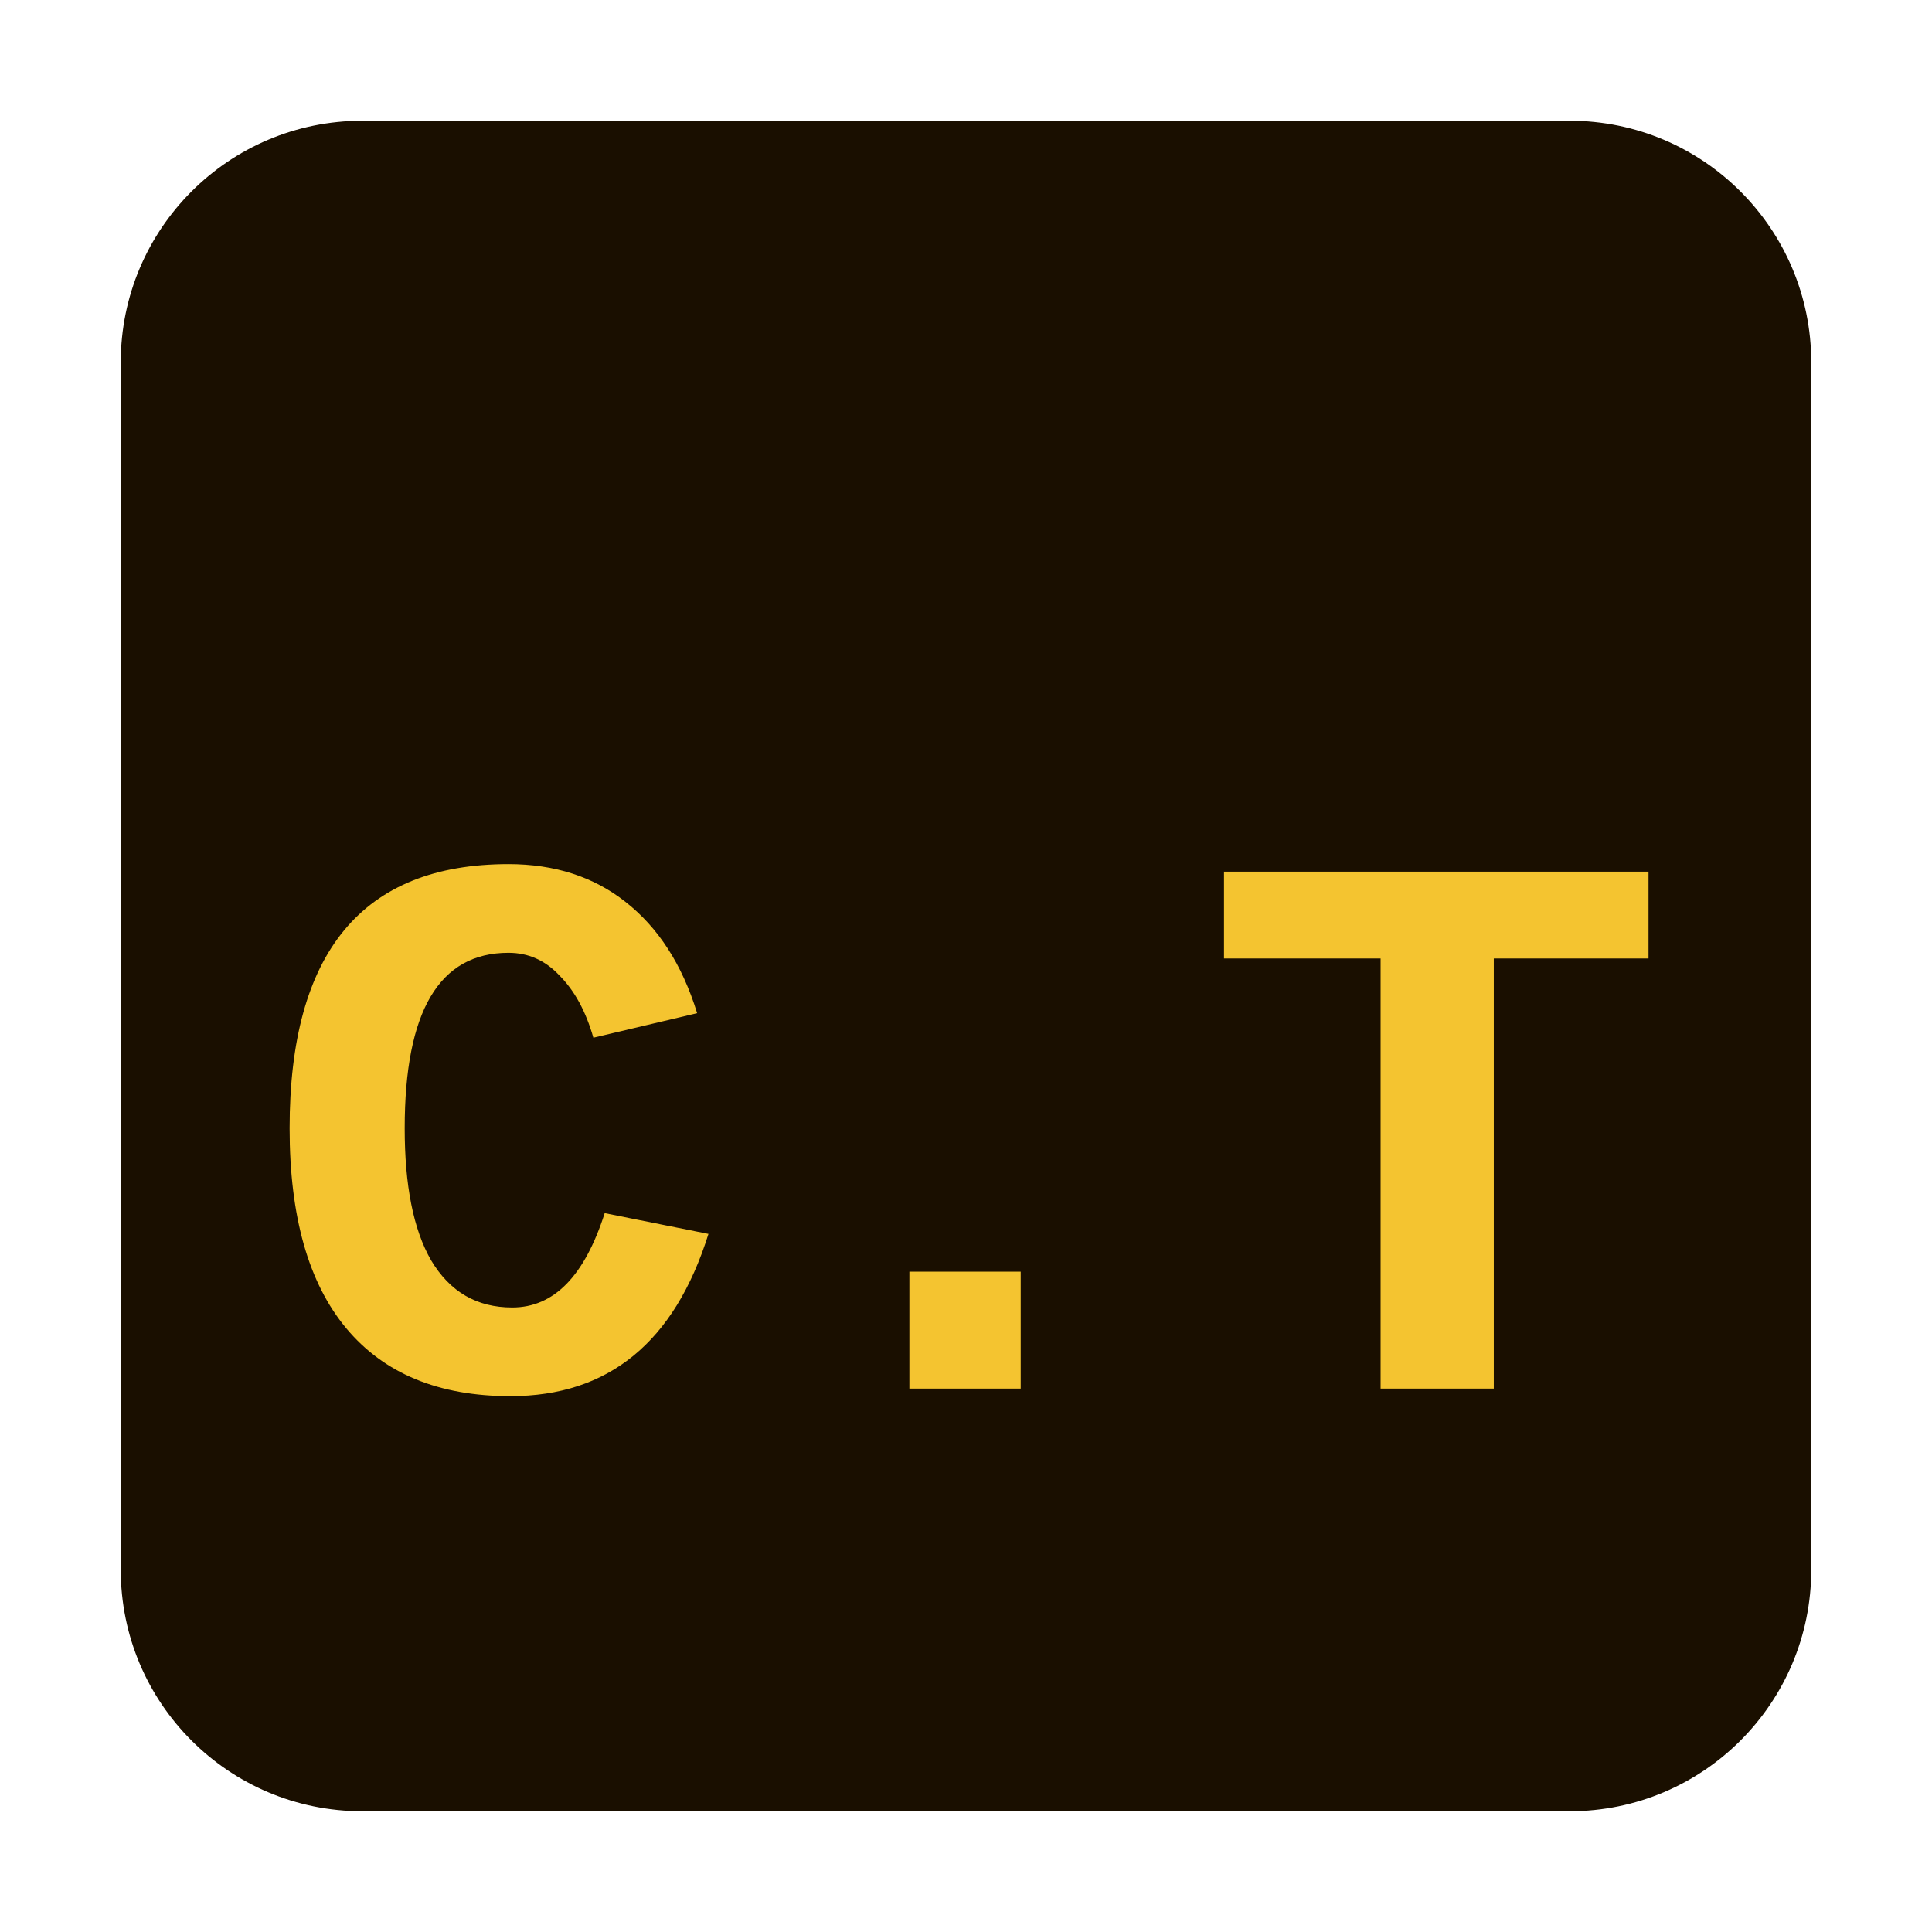
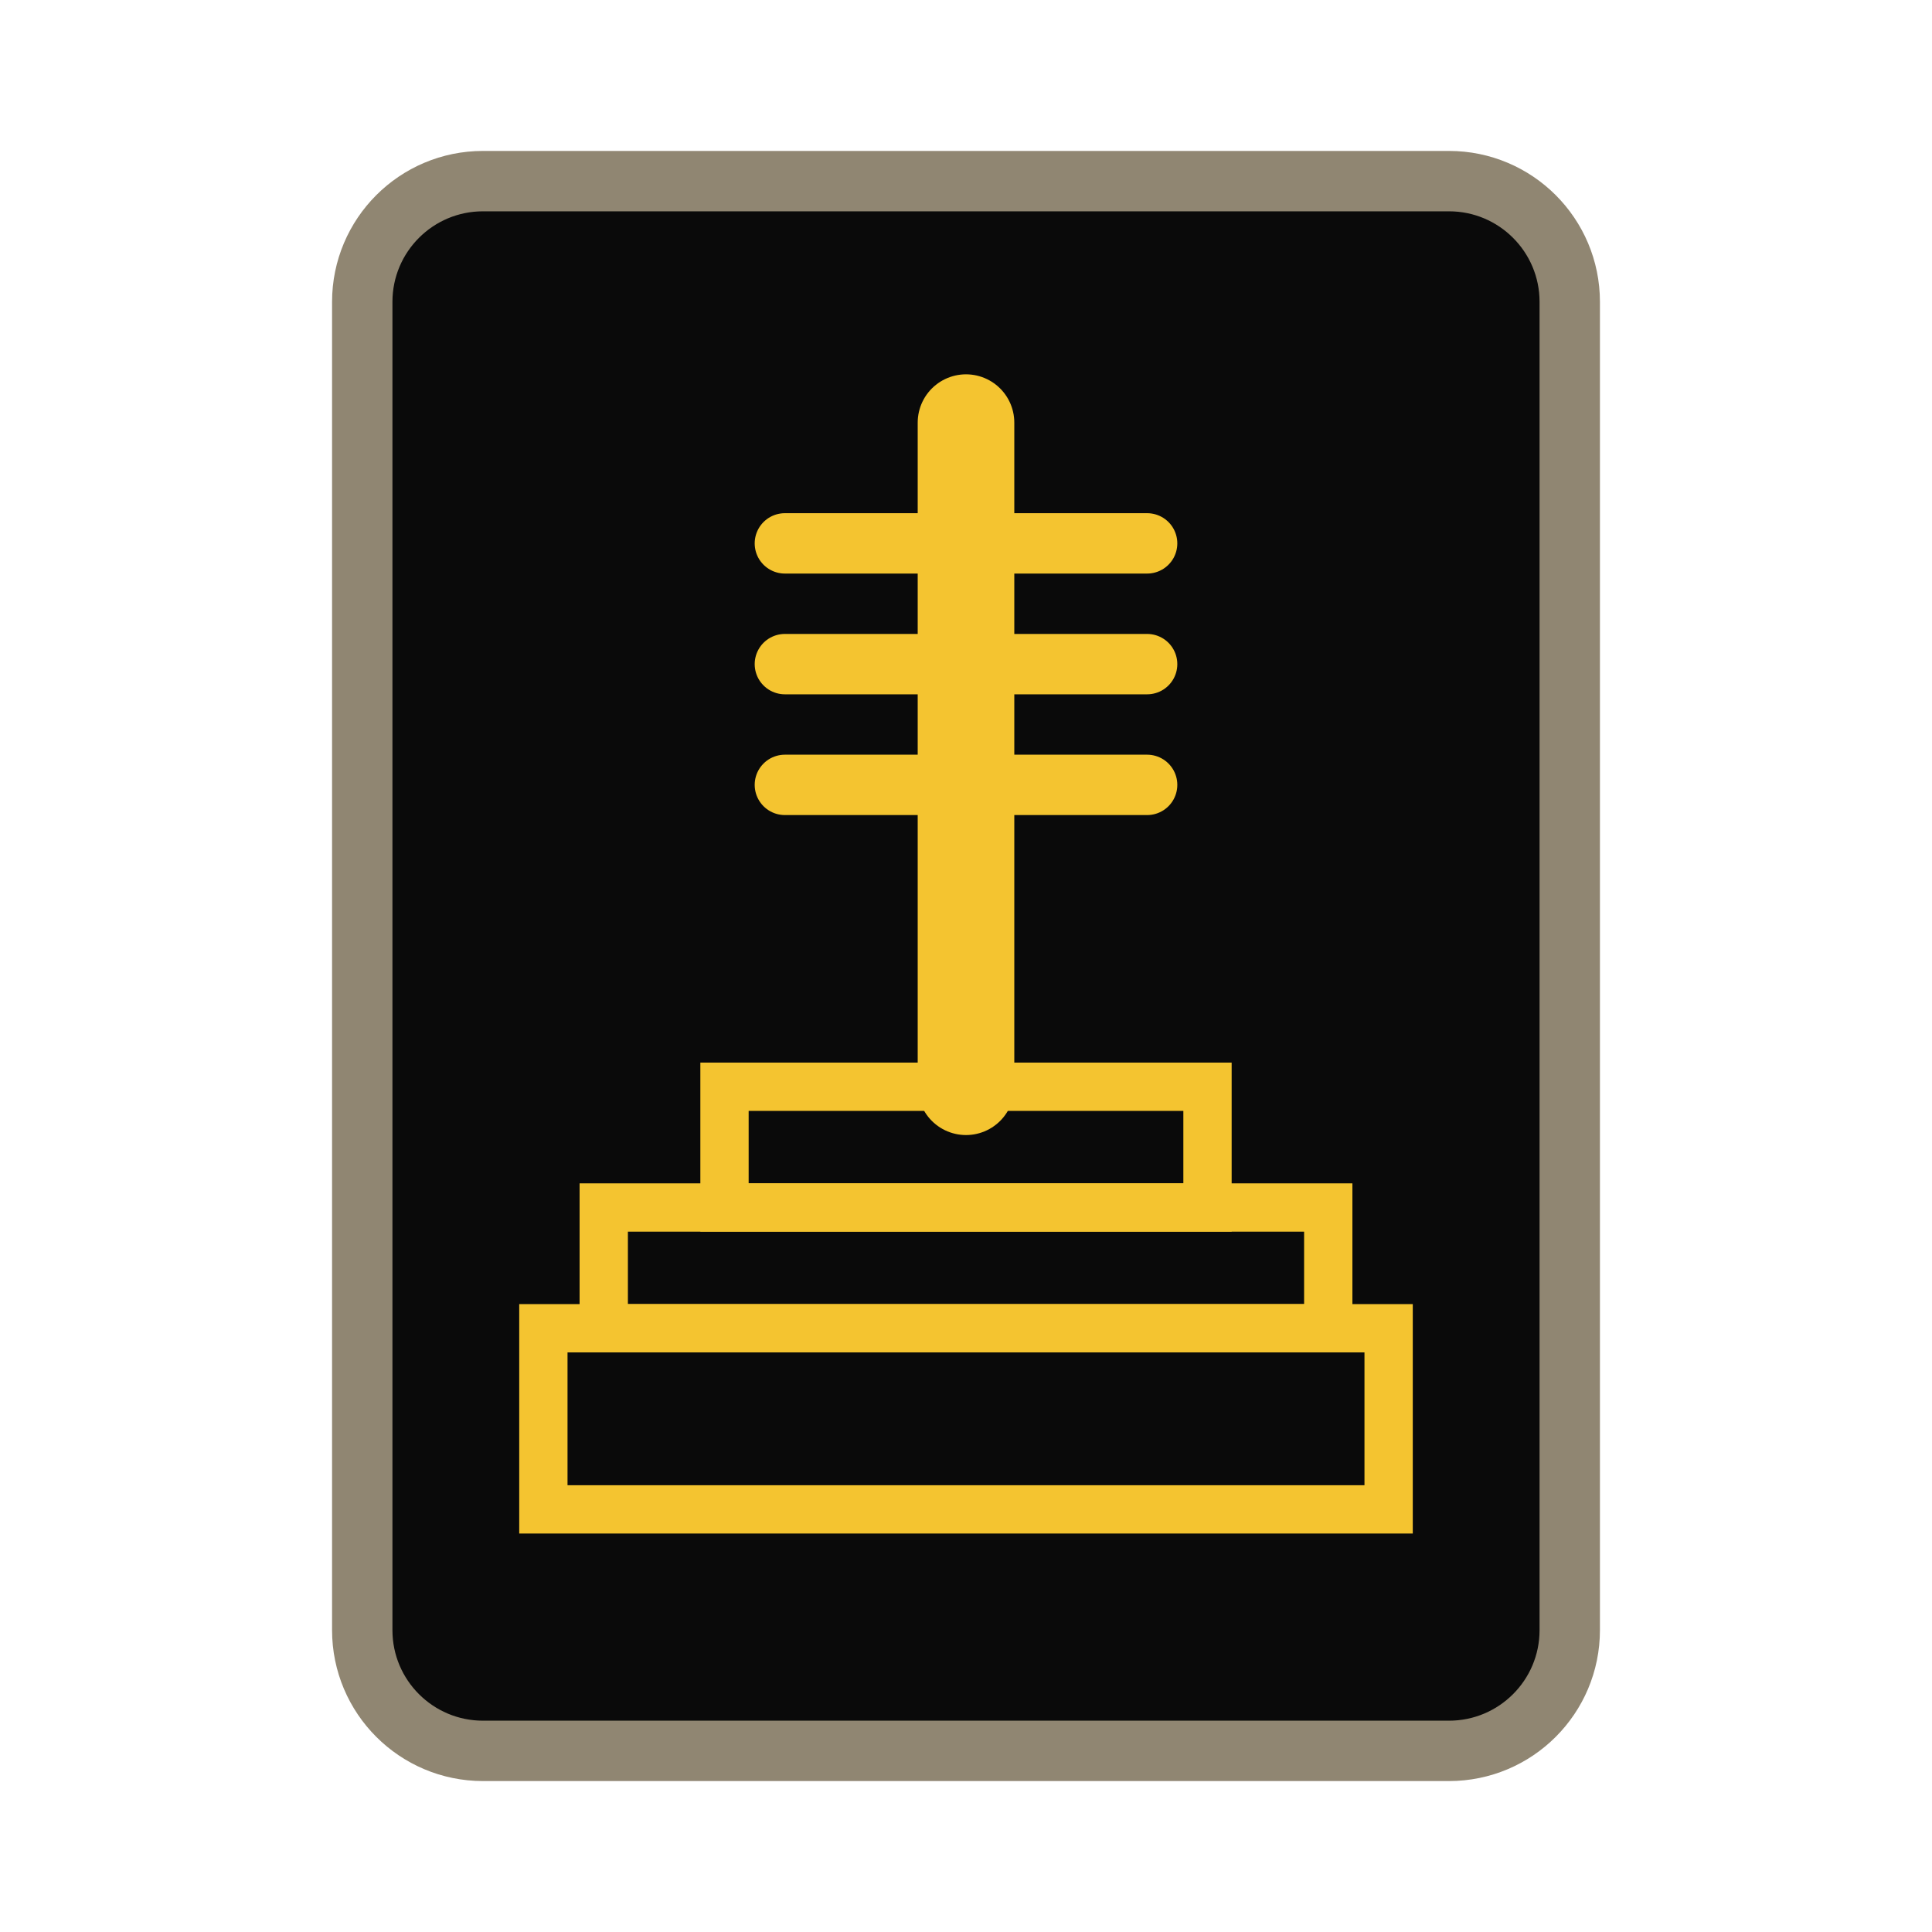
<svg xmlns="http://www.w3.org/2000/svg" viewBox="0 0 16 16">
-   <rect x="1" y="1" width="14" height="14" rx="2" fill="#1a0f00" />
-   <text x="8" y="11.5" text-anchor="middle" font-family="'Consolas','Courier New',monospace" font-size="6.5" font-weight="bold" fill="#F4C430">C.T</text>
+   <rect x="3" y="1.5" width="10" height="13" rx="1" fill="#0A0A0A" stroke="#908672" stroke-width="0.5" />
+   <line x1="8" y1="3.5" x2="8" y2="9" stroke="#F4C430" stroke-width="0.8" stroke-linecap="round" />
+   <line x1="6.5" y1="4.5" x2="9.5" y2="4.5" stroke="#F4C430" stroke-width="0.5" stroke-linecap="round" />
+   <line x1="6.5" y1="5.5" x2="9.5" y2="5.5" stroke="#F4C430" stroke-width="0.5" stroke-linecap="round" />
+   <line x1="6.5" y1="6.5" x2="9.5" y2="6.5" stroke="#F4C430" stroke-width="0.5" stroke-linecap="round" />
+   <rect x="6" y="9" width="4" height="1" fill="none" stroke="#F4C430" stroke-width="0.4" />
+   <rect x="5" y="10" width="6" height="1" fill="none" stroke="#F4C430" stroke-width="0.4" />
+   <rect x="4.5" y="11" width="7" height="1.5" fill="none" stroke="#F4C430" stroke-width="0.4" />
</svg>
